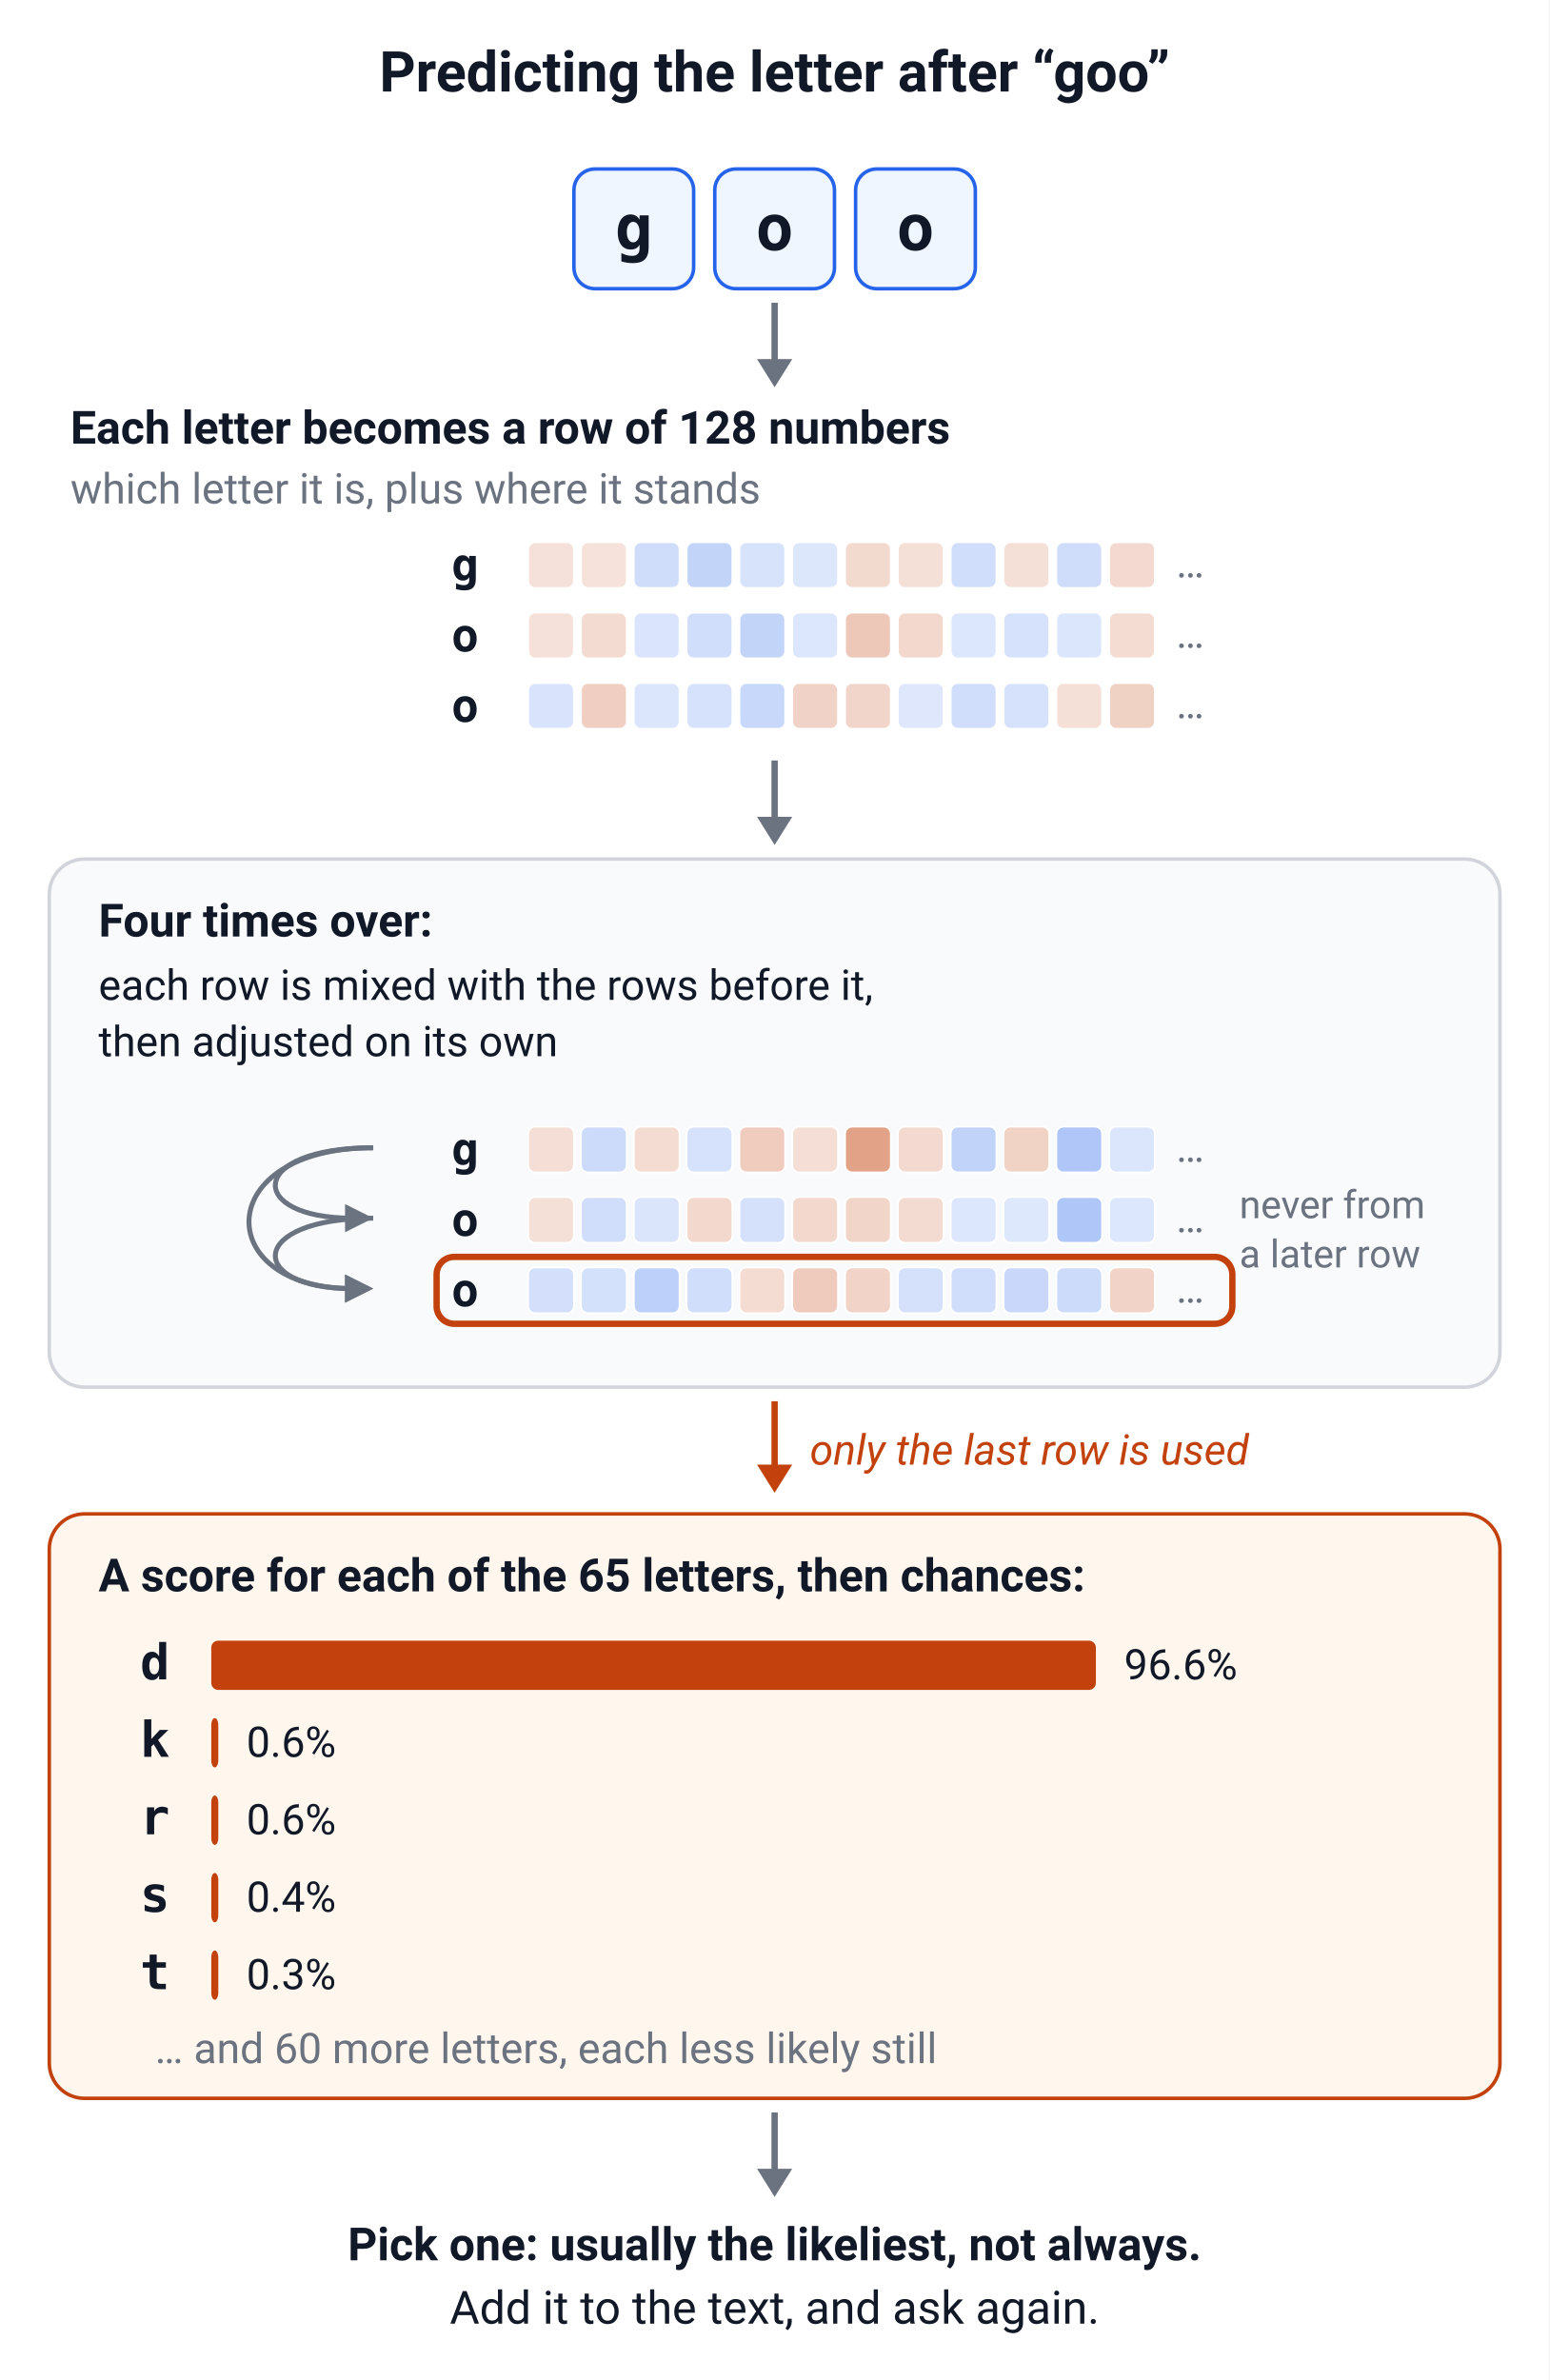
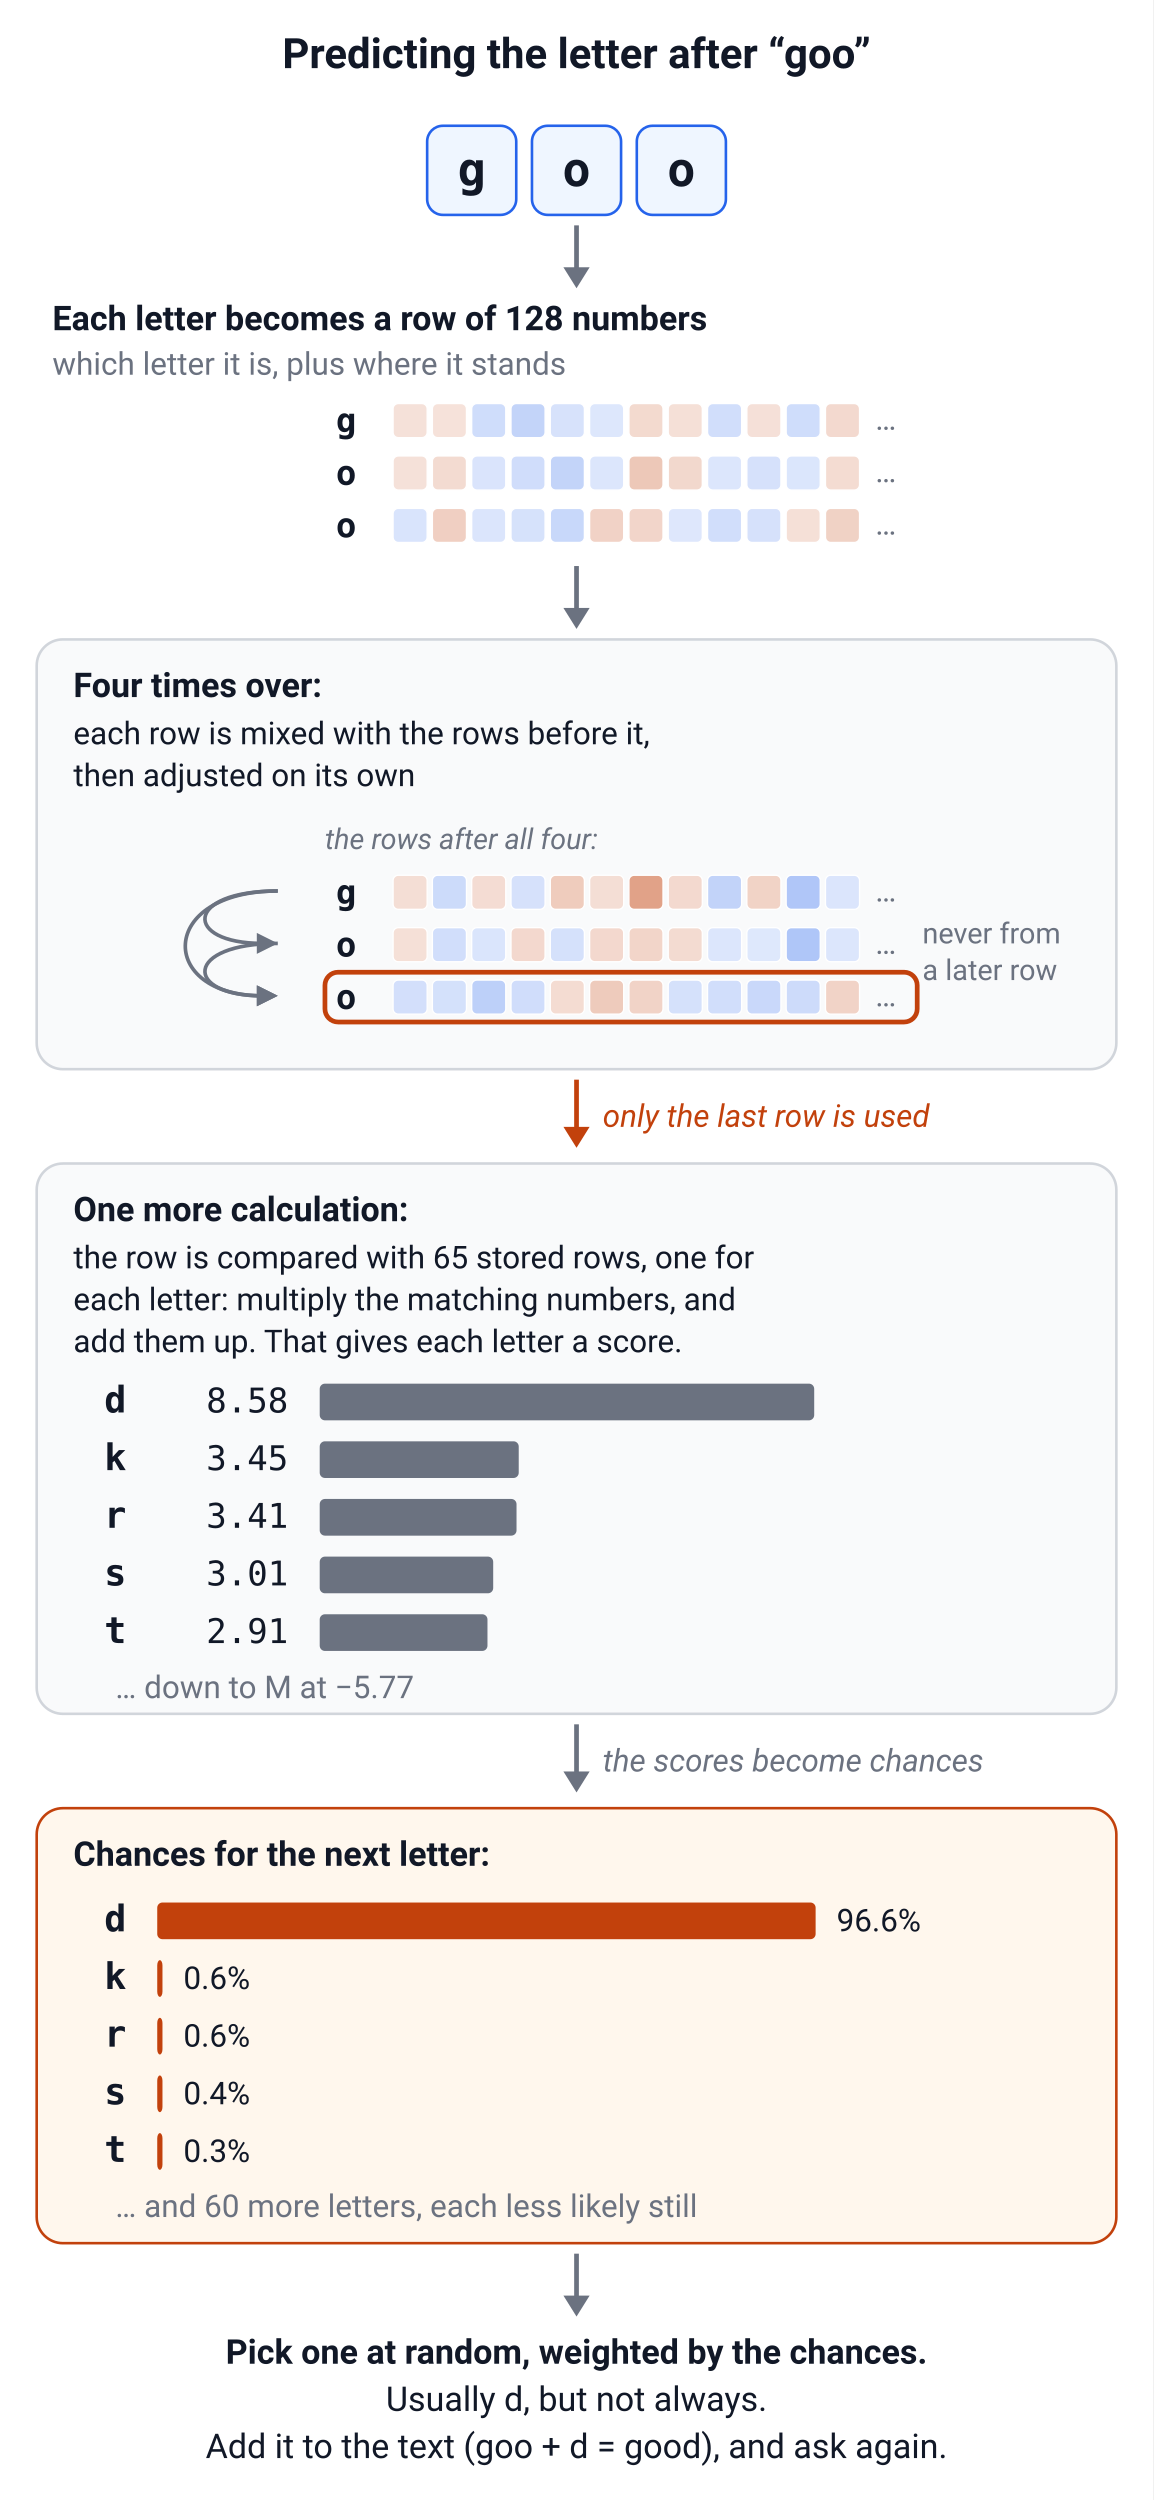
- <svg xmlns="http://www.w3.org/2000/svg" viewBox="0 0 440 676" role="img" aria-label="How MiniGPT predicts the next letter after goo: each letter becomes a row of numbers; four times, each row is mixed with the rows before it and adjusted on its own; only the last row is used; it becomes a score and then a chance for each of the 65 letters, with d at 96.6%." font-family="system-ui, -apple-system, 'Segoe UI', Roboto, sans-serif" style="max-width:100%;height:auto">
-   <rect width="440" height="676" fill="#ffffff" />
+ <svg xmlns="http://www.w3.org/2000/svg" viewBox="0 0 440 954" role="img" aria-label="How MiniGPT predicts the next letter after goo: each letter becomes a row of numbers; four times, each row is mixed with the rows before it and adjusted on its own; only the last row is used; it is compared with 65 stored rows to give each letter a score; the scores become chances, with d at 96.6%; a letter is picked and added, and the model asks again." font-family="system-ui, -apple-system, 'Segoe UI', Roboto, sans-serif" style="max-width:100%;height:auto">
+   <rect width="440" height="954" fill="#ffffff" />
  <text x="220.0" y="26" font-size="16" fill="#111827" text-anchor="middle" font-weight="bold">Predicting the letter after “goo”</text>
  <rect x="163.0" y="48" width="34" height="34" rx="6" fill="#eff6ff" stroke="#2563eb" stroke-width="1" />
  <text x="180.0" y="71" font-size="18" fill="#111827" text-anchor="middle" font-weight="bold" font-family="ui-monospace, Menlo, Consolas, monospace">g</text>
  <rect x="203.0" y="48" width="34" height="34" rx="6" fill="#eff6ff" stroke="#2563eb" stroke-width="1" />
  <text x="220.0" y="71" font-size="18" fill="#111827" text-anchor="middle" font-weight="bold" font-family="ui-monospace, Menlo, Consolas, monospace">o</text>
  <rect x="243.0" y="48" width="34" height="34" rx="6" fill="#eff6ff" stroke="#2563eb" stroke-width="1" />
  <text x="260.0" y="71" font-size="18" fill="#111827" text-anchor="middle" font-weight="bold" font-family="ui-monospace, Menlo, Consolas, monospace">o</text>
  <line x1="220.0" y1="86" x2="220.0" y2="103" stroke="#6b7280" stroke-width="1.8" />
  <path d="M220.0 110 L215.0 102 L225.0 102 Z" fill="#6b7280" />
  <text x="20" y="126" font-size="13" fill="#111827" text-anchor="start" font-weight="bold">Each letter becomes a row of 128 numbers</text>
  <text x="20" y="143" font-size="12" fill="#6b7280" text-anchor="start" font-weight="normal">which letter it is, plus where it stands</text>
  <text x="136" y="165" font-size="13" fill="#111827" text-anchor="end" font-weight="bold" font-family="ui-monospace, Menlo, Consolas, monospace">g</text>
  <rect x="150" y="154" width="13" height="13" rx="2" fill="#f5e1d9" stroke="#ffffff" stroke-width="0.5" />
  <rect x="165" y="154" width="13" height="13" rx="2" fill="#f6e2da" stroke="#ffffff" stroke-width="0.5" />
  <rect x="180" y="154" width="13" height="13" rx="2" fill="#cfddfb" stroke="#ffffff" stroke-width="0.5" />
  <rect x="195" y="154" width="13" height="13" rx="2" fill="#c3d4f9" stroke="#ffffff" stroke-width="0.5" />
  <rect x="210" y="154" width="13" height="13" rx="2" fill="#d7e2fb" stroke="#ffffff" stroke-width="0.5" />
  <rect x="225" y="154" width="13" height="13" rx="2" fill="#dde7fc" stroke="#ffffff" stroke-width="0.5" />
  <rect x="240" y="154" width="13" height="13" rx="2" fill="#f3dacf" stroke="#ffffff" stroke-width="0.5" />
  <rect x="255" y="154" width="13" height="13" rx="2" fill="#f5e0d7" stroke="#ffffff" stroke-width="0.5" />
  <rect x="270" y="154" width="13" height="13" rx="2" fill="#d1defb" stroke="#ffffff" stroke-width="0.5" />
  <rect x="285" y="154" width="13" height="13" rx="2" fill="#f5e0d8" stroke="#ffffff" stroke-width="0.5" />
  <rect x="300" y="154" width="13" height="13" rx="2" fill="#cfddfb" stroke="#ffffff" stroke-width="0.5" />
  <rect x="315" y="154" width="13" height="13" rx="2" fill="#f3d9cf" stroke="#ffffff" stroke-width="0.5" />
  <text x="334" y="164" font-size="12" fill="#6b7280" text-anchor="start" font-weight="normal">…</text>
  <text x="136" y="185" font-size="13" fill="#111827" text-anchor="end" font-weight="bold" font-family="ui-monospace, Menlo, Consolas, monospace">o</text>
  <rect x="150" y="174" width="13" height="13" rx="2" fill="#f5e1d9" stroke="#ffffff" stroke-width="0.5" />
  <rect x="165" y="174" width="13" height="13" rx="2" fill="#f3dbd1" stroke="#ffffff" stroke-width="0.5" />
  <rect x="180" y="174" width="13" height="13" rx="2" fill="#dae4fc" stroke="#ffffff" stroke-width="0.5" />
  <rect x="195" y="174" width="13" height="13" rx="2" fill="#d0ddfb" stroke="#ffffff" stroke-width="0.5" />
  <rect x="210" y="174" width="13" height="13" rx="2" fill="#c3d4f9" stroke="#ffffff" stroke-width="0.5" />
  <rect x="225" y="174" width="13" height="13" rx="2" fill="#dce6fc" stroke="#ffffff" stroke-width="0.5" />
  <rect x="240" y="174" width="13" height="13" rx="2" fill="#edc8b8" stroke="#ffffff" stroke-width="0.5" />
  <rect x="255" y="174" width="13" height="13" rx="2" fill="#f2d8cd" stroke="#ffffff" stroke-width="0.5" />
  <rect x="270" y="174" width="13" height="13" rx="2" fill="#dce6fc" stroke="#ffffff" stroke-width="0.5" />
  <rect x="285" y="174" width="13" height="13" rx="2" fill="#d6e1fb" stroke="#ffffff" stroke-width="0.5" />
  <rect x="300" y="174" width="13" height="13" rx="2" fill="#dbe6fc" stroke="#ffffff" stroke-width="0.5" />
  <rect x="315" y="174" width="13" height="13" rx="2" fill="#f4dcd2" stroke="#ffffff" stroke-width="0.5" />
  <text x="334" y="184" font-size="12" fill="#6b7280" text-anchor="start" font-weight="normal">…</text>
  <text x="136" y="205" font-size="13" fill="#111827" text-anchor="end" font-weight="bold" font-family="ui-monospace, Menlo, Consolas, monospace">o</text>
  <rect x="150" y="194" width="13" height="13" rx="2" fill="#d9e4fc" stroke="#ffffff" stroke-width="0.5" />
  <rect x="165" y="194" width="13" height="13" rx="2" fill="#f0cfc2" stroke="#ffffff" stroke-width="0.5" />
  <rect x="180" y="194" width="13" height="13" rx="2" fill="#dbe5fc" stroke="#ffffff" stroke-width="0.5" />
  <rect x="195" y="194" width="13" height="13" rx="2" fill="#d6e2fb" stroke="#ffffff" stroke-width="0.5" />
  <rect x="210" y="194" width="13" height="13" rx="2" fill="#c8d8fa" stroke="#ffffff" stroke-width="0.5" />
  <rect x="225" y="194" width="13" height="13" rx="2" fill="#f1d2c6" stroke="#ffffff" stroke-width="0.5" />
  <rect x="240" y="194" width="13" height="13" rx="2" fill="#f2d5ca" stroke="#ffffff" stroke-width="0.5" />
  <rect x="255" y="194" width="13" height="13" rx="2" fill="#dee7fc" stroke="#ffffff" stroke-width="0.5" />
  <rect x="270" y="194" width="13" height="13" rx="2" fill="#d1defb" stroke="#ffffff" stroke-width="0.5" />
  <rect x="285" y="194" width="13" height="13" rx="2" fill="#d6e1fb" stroke="#ffffff" stroke-width="0.5" />
  <rect x="300" y="194" width="13" height="13" rx="2" fill="#f5e0d7" stroke="#ffffff" stroke-width="0.5" />
  <rect x="315" y="194" width="13" height="13" rx="2" fill="#f0d2c5" stroke="#ffffff" stroke-width="0.5" />
  <text x="334" y="204" font-size="12" fill="#6b7280" text-anchor="start" font-weight="normal">…</text>
  <line x1="220.0" y1="216" x2="220.0" y2="233" stroke="#6b7280" stroke-width="1.8" />
  <path d="M220.0 240 L215.0 232 L225.0 232 Z" fill="#6b7280" />
-   <rect x="14" y="244" width="412" height="150" rx="10" fill="#f9fafb" stroke="#d1d5db" stroke-width="1" />
+   <rect x="14" y="244" width="412" height="164" rx="10" fill="#f9fafb" stroke="#d1d5db" stroke-width="1" />
  <text x="28" y="266" font-size="13" fill="#111827" text-anchor="start" font-weight="bold">Four times over:</text>
  <text x="28" y="284" font-size="12" fill="#111827" text-anchor="start" font-weight="normal">each row is mixed with the rows before it,</text>
  <text x="28" y="300" font-size="12" fill="#111827" text-anchor="start" font-weight="normal">then adjusted on its own</text>
-   <text x="136" y="331" font-size="13" fill="#111827" text-anchor="end" font-weight="bold" font-family="ui-monospace, Menlo, Consolas, monospace">g</text>
-   <rect x="150" y="320" width="13" height="13" rx="2" fill="#f4ded5" stroke="#ffffff" stroke-width="0.5" />
-   <rect x="165" y="320" width="13" height="13" rx="2" fill="#ccdbfa" stroke="#ffffff" stroke-width="0.5" />
-   <rect x="180" y="320" width="13" height="13" rx="2" fill="#f4dcd3" stroke="#ffffff" stroke-width="0.5" />
-   <rect x="195" y="320" width="13" height="13" rx="2" fill="#d6e1fb" stroke="#ffffff" stroke-width="0.5" />
-   <rect x="210" y="320" width="13" height="13" rx="2" fill="#efccbd" stroke="#ffffff" stroke-width="0.5" />
-   <rect x="225" y="320" width="13" height="13" rx="2" fill="#f4ded5" stroke="#ffffff" stroke-width="0.5" />
-   <rect x="240" y="320" width="13" height="13" rx="2" fill="#e1a288" stroke="#ffffff" stroke-width="0.5" />
-   <rect x="255" y="320" width="13" height="13" rx="2" fill="#f3d9cf" stroke="#ffffff" stroke-width="0.5" />
-   <rect x="270" y="320" width="13" height="13" rx="2" fill="#c2d3f9" stroke="#ffffff" stroke-width="0.5" />
-   <rect x="285" y="320" width="13" height="13" rx="2" fill="#f1d3c6" stroke="#ffffff" stroke-width="0.5" />
-   <rect x="300" y="320" width="13" height="13" rx="2" fill="#b0c6f8" stroke="#ffffff" stroke-width="0.5" />
-   <rect x="315" y="320" width="13" height="13" rx="2" fill="#dbe5fc" stroke="#ffffff" stroke-width="0.5" />
-   <text x="334" y="330" font-size="12" fill="#6b7280" text-anchor="start" font-weight="normal">…</text>
-   <text x="136" y="351" font-size="13" fill="#111827" text-anchor="end" font-weight="bold" font-family="ui-monospace, Menlo, Consolas, monospace">o</text>
-   <rect x="150" y="340" width="13" height="13" rx="2" fill="#f5e0d7" stroke="#ffffff" stroke-width="0.5" />
-   <rect x="165" y="340" width="13" height="13" rx="2" fill="#d1defb" stroke="#ffffff" stroke-width="0.5" />
-   <rect x="180" y="340" width="13" height="13" rx="2" fill="#dae5fc" stroke="#ffffff" stroke-width="0.5" />
-   <rect x="195" y="340" width="13" height="13" rx="2" fill="#f3d8ce" stroke="#ffffff" stroke-width="0.5" />
-   <rect x="210" y="340" width="13" height="13" rx="2" fill="#d5e1fb" stroke="#ffffff" stroke-width="0.5" />
-   <rect x="225" y="340" width="13" height="13" rx="2" fill="#f3d8ce" stroke="#ffffff" stroke-width="0.5" />
-   <rect x="240" y="340" width="13" height="13" rx="2" fill="#f2d5c9" stroke="#ffffff" stroke-width="0.5" />
-   <rect x="255" y="340" width="13" height="13" rx="2" fill="#f3dbd1" stroke="#ffffff" stroke-width="0.5" />
-   <rect x="270" y="340" width="13" height="13" rx="2" fill="#dce6fc" stroke="#ffffff" stroke-width="0.5" />
-   <rect x="285" y="340" width="13" height="13" rx="2" fill="#dee8fc" stroke="#ffffff" stroke-width="0.5" />
-   <rect x="300" y="340" width="13" height="13" rx="2" fill="#afc6f8" stroke="#ffffff" stroke-width="0.5" />
-   <rect x="315" y="340" width="13" height="13" rx="2" fill="#dce6fc" stroke="#ffffff" stroke-width="0.5" />
-   <text x="334" y="350" font-size="12" fill="#6b7280" text-anchor="start" font-weight="normal">…</text>
-   <text x="136" y="371" font-size="13" fill="#111827" text-anchor="end" font-weight="bold" font-family="ui-monospace, Menlo, Consolas, monospace">o</text>
-   <rect x="150" y="360" width="13" height="13" rx="2" fill="#d3dffb" stroke="#ffffff" stroke-width="0.5" />
-   <rect x="165" y="360" width="13" height="13" rx="2" fill="#d4e1fb" stroke="#ffffff" stroke-width="0.5" />
-   <rect x="180" y="360" width="13" height="13" rx="2" fill="#bdd0f9" stroke="#ffffff" stroke-width="0.5" />
-   <rect x="195" y="360" width="13" height="13" rx="2" fill="#d0ddfb" stroke="#ffffff" stroke-width="0.5" />
-   <rect x="210" y="360" width="13" height="13" rx="2" fill="#f4dcd2" stroke="#ffffff" stroke-width="0.5" />
-   <rect x="225" y="360" width="13" height="13" rx="2" fill="#eecbbc" stroke="#ffffff" stroke-width="0.5" />
-   <rect x="240" y="360" width="13" height="13" rx="2" fill="#f1d3c7" stroke="#ffffff" stroke-width="0.5" />
-   <rect x="255" y="360" width="13" height="13" rx="2" fill="#d5e1fb" stroke="#ffffff" stroke-width="0.5" />
-   <rect x="270" y="360" width="13" height="13" rx="2" fill="#d1defb" stroke="#ffffff" stroke-width="0.5" />
-   <rect x="285" y="360" width="13" height="13" rx="2" fill="#c9d8fa" stroke="#ffffff" stroke-width="0.5" />
-   <rect x="300" y="360" width="13" height="13" rx="2" fill="#cddbfa" stroke="#ffffff" stroke-width="0.5" />
-   <rect x="315" y="360" width="13" height="13" rx="2" fill="#f1d3c7" stroke="#ffffff" stroke-width="0.5" />
-   <text x="334" y="370" font-size="12" fill="#6b7280" text-anchor="start" font-weight="normal">…</text>
-   <path d="M106 326 C70 326, 70 346, 100 346" fill="none" stroke="#6b7280" stroke-width="1.4" />
-   <path d="M106 346 L98 342 L98 350 Z" fill="#6b7280" />
-   <path d="M106 326 C60 326, 60 366, 100 366" fill="none" stroke="#6b7280" stroke-width="1.4" />
-   <path d="M106 366 L98 362 L98 370 Z" fill="#6b7280" />
-   <path d="M106 346 C70 346, 70 366, 100 366" fill="none" stroke="#6b7280" stroke-width="1.4" />
-   <path d="M106 366 L98 362 L98 370 Z" fill="#6b7280" />
-   <text x="352" y="346" font-size="11" fill="#6b7280" text-anchor="start" font-weight="normal">never from</text>
-   <text x="352" y="360" font-size="11" fill="#6b7280" text-anchor="start" font-weight="normal">a later row</text>
-   <rect x="124" y="357" width="226" height="19" rx="5" fill="none" stroke="#c2410c" stroke-width="1.8" />
-   <line x1="220.0" y1="398" x2="220.0" y2="417" stroke="#c2410c" stroke-width="1.8" />
-   <path d="M220.0 424 L215.0 416 L225.0 416 Z" fill="#c2410c" />
-   <text x="230.0" y="416" font-size="12" fill="#c2410c" text-anchor="start" font-weight="normal" font-style="italic">only the last row is used</text>
-   <rect x="14" y="430" width="412" height="166" rx="10" fill="#fff7ed" stroke="#c2410c" stroke-width="1" />
-   <text x="28" y="452" font-size="13" fill="#111827" text-anchor="start" font-weight="bold">A score for each of the 65 letters, then chances:</text>
-   <text x="44" y="477" font-size="14" fill="#111827" text-anchor="middle" font-weight="bold" font-family="ui-monospace, Menlo, Consolas, monospace">d</text>
-   <rect x="60" y="466" width="251.243" height="14" rx="2" fill="#c2410c" stroke="none" stroke-width="1" />
-   <text x="319.243" y="477" font-size="12" fill="#111827" text-anchor="start" font-weight="normal">96.6%</text>
-   <text x="44" y="499" font-size="14" fill="#111827" text-anchor="middle" font-weight="bold" font-family="ui-monospace, Menlo, Consolas, monospace">k</text>
-   <rect x="60" y="488" width="2" height="14" rx="2" fill="#c2410c" stroke="none" stroke-width="1" />
-   <text x="70" y="499" font-size="12" fill="#111827" text-anchor="start" font-weight="normal">0.6%</text>
-   <text x="44" y="521" font-size="14" fill="#111827" text-anchor="middle" font-weight="bold" font-family="ui-monospace, Menlo, Consolas, monospace">r</text>
-   <rect x="60" y="510" width="2" height="14" rx="2" fill="#c2410c" stroke="none" stroke-width="1" />
-   <text x="70" y="521" font-size="12" fill="#111827" text-anchor="start" font-weight="normal">0.6%</text>
-   <text x="44" y="543" font-size="14" fill="#111827" text-anchor="middle" font-weight="bold" font-family="ui-monospace, Menlo, Consolas, monospace">s</text>
-   <rect x="60" y="532" width="2" height="14" rx="2" fill="#c2410c" stroke="none" stroke-width="1" />
-   <text x="70" y="543" font-size="12" fill="#111827" text-anchor="start" font-weight="normal">0.4%</text>
-   <text x="44" y="565" font-size="14" fill="#111827" text-anchor="middle" font-weight="bold" font-family="ui-monospace, Menlo, Consolas, monospace">t</text>
-   <rect x="60" y="554" width="2" height="14" rx="2" fill="#c2410c" stroke="none" stroke-width="1" />
-   <text x="70" y="565" font-size="12" fill="#111827" text-anchor="start" font-weight="normal">0.3%</text>
-   <text x="44" y="586" font-size="12" fill="#6b7280" text-anchor="start" font-weight="normal">… and 60 more letters, each less likely still</text>
-   <line x1="220.0" y1="600" x2="220.0" y2="617" stroke="#6b7280" stroke-width="1.8" />
-   <path d="M220.0 624 L215.0 616 L225.0 616 Z" fill="#6b7280" />
-   <text x="220.0" y="642" font-size="13" fill="#111827" text-anchor="middle" font-weight="bold">Pick one: usually the likeliest, not always.</text>
-   <text x="220.0" y="660" font-size="13" fill="#111827" text-anchor="middle" font-weight="normal">Add it to the text, and ask again.</text>
+   <text x="124" y="324" font-size="11" fill="#6b7280" text-anchor="start" font-weight="normal" font-style="italic">the rows after all four:</text>
+   <text x="136" y="345" font-size="13" fill="#111827" text-anchor="end" font-weight="bold" font-family="ui-monospace, Menlo, Consolas, monospace">g</text>
+   <rect x="150" y="334" width="13" height="13" rx="2" fill="#f4ded5" stroke="#ffffff" stroke-width="0.5" />
+   <rect x="165" y="334" width="13" height="13" rx="2" fill="#ccdbfa" stroke="#ffffff" stroke-width="0.5" />
+   <rect x="180" y="334" width="13" height="13" rx="2" fill="#f4dcd3" stroke="#ffffff" stroke-width="0.5" />
+   <rect x="195" y="334" width="13" height="13" rx="2" fill="#d6e1fb" stroke="#ffffff" stroke-width="0.5" />
+   <rect x="210" y="334" width="13" height="13" rx="2" fill="#efccbd" stroke="#ffffff" stroke-width="0.5" />
+   <rect x="225" y="334" width="13" height="13" rx="2" fill="#f4ded5" stroke="#ffffff" stroke-width="0.5" />
+   <rect x="240" y="334" width="13" height="13" rx="2" fill="#e1a288" stroke="#ffffff" stroke-width="0.5" />
+   <rect x="255" y="334" width="13" height="13" rx="2" fill="#f3d9cf" stroke="#ffffff" stroke-width="0.5" />
+   <rect x="270" y="334" width="13" height="13" rx="2" fill="#c2d3f9" stroke="#ffffff" stroke-width="0.5" />
+   <rect x="285" y="334" width="13" height="13" rx="2" fill="#f1d3c6" stroke="#ffffff" stroke-width="0.5" />
+   <rect x="300" y="334" width="13" height="13" rx="2" fill="#b0c6f8" stroke="#ffffff" stroke-width="0.5" />
+   <rect x="315" y="334" width="13" height="13" rx="2" fill="#dbe5fc" stroke="#ffffff" stroke-width="0.5" />
+   <text x="334" y="344" font-size="12" fill="#6b7280" text-anchor="start" font-weight="normal">…</text>
+   <text x="136" y="365" font-size="13" fill="#111827" text-anchor="end" font-weight="bold" font-family="ui-monospace, Menlo, Consolas, monospace">o</text>
+   <rect x="150" y="354" width="13" height="13" rx="2" fill="#f5e0d7" stroke="#ffffff" stroke-width="0.5" />
+   <rect x="165" y="354" width="13" height="13" rx="2" fill="#d1defb" stroke="#ffffff" stroke-width="0.5" />
+   <rect x="180" y="354" width="13" height="13" rx="2" fill="#dae5fc" stroke="#ffffff" stroke-width="0.5" />
+   <rect x="195" y="354" width="13" height="13" rx="2" fill="#f3d8ce" stroke="#ffffff" stroke-width="0.5" />
+   <rect x="210" y="354" width="13" height="13" rx="2" fill="#d5e1fb" stroke="#ffffff" stroke-width="0.5" />
+   <rect x="225" y="354" width="13" height="13" rx="2" fill="#f3d8ce" stroke="#ffffff" stroke-width="0.5" />
+   <rect x="240" y="354" width="13" height="13" rx="2" fill="#f2d5c9" stroke="#ffffff" stroke-width="0.5" />
+   <rect x="255" y="354" width="13" height="13" rx="2" fill="#f3dbd1" stroke="#ffffff" stroke-width="0.5" />
+   <rect x="270" y="354" width="13" height="13" rx="2" fill="#dce6fc" stroke="#ffffff" stroke-width="0.5" />
+   <rect x="285" y="354" width="13" height="13" rx="2" fill="#dee8fc" stroke="#ffffff" stroke-width="0.5" />
+   <rect x="300" y="354" width="13" height="13" rx="2" fill="#afc6f8" stroke="#ffffff" stroke-width="0.5" />
+   <rect x="315" y="354" width="13" height="13" rx="2" fill="#dce6fc" stroke="#ffffff" stroke-width="0.5" />
+   <text x="334" y="364" font-size="12" fill="#6b7280" text-anchor="start" font-weight="normal">…</text>
+   <text x="136" y="385" font-size="13" fill="#111827" text-anchor="end" font-weight="bold" font-family="ui-monospace, Menlo, Consolas, monospace">o</text>
+   <rect x="150" y="374" width="13" height="13" rx="2" fill="#d3dffb" stroke="#ffffff" stroke-width="0.5" />
+   <rect x="165" y="374" width="13" height="13" rx="2" fill="#d4e1fb" stroke="#ffffff" stroke-width="0.5" />
+   <rect x="180" y="374" width="13" height="13" rx="2" fill="#bdd0f9" stroke="#ffffff" stroke-width="0.5" />
+   <rect x="195" y="374" width="13" height="13" rx="2" fill="#d0ddfb" stroke="#ffffff" stroke-width="0.5" />
+   <rect x="210" y="374" width="13" height="13" rx="2" fill="#f4dcd2" stroke="#ffffff" stroke-width="0.5" />
+   <rect x="225" y="374" width="13" height="13" rx="2" fill="#eecbbc" stroke="#ffffff" stroke-width="0.5" />
+   <rect x="240" y="374" width="13" height="13" rx="2" fill="#f1d3c7" stroke="#ffffff" stroke-width="0.5" />
+   <rect x="255" y="374" width="13" height="13" rx="2" fill="#d5e1fb" stroke="#ffffff" stroke-width="0.5" />
+   <rect x="270" y="374" width="13" height="13" rx="2" fill="#d1defb" stroke="#ffffff" stroke-width="0.5" />
+   <rect x="285" y="374" width="13" height="13" rx="2" fill="#c9d8fa" stroke="#ffffff" stroke-width="0.5" />
+   <rect x="300" y="374" width="13" height="13" rx="2" fill="#cddbfa" stroke="#ffffff" stroke-width="0.5" />
+   <rect x="315" y="374" width="13" height="13" rx="2" fill="#f1d3c7" stroke="#ffffff" stroke-width="0.5" />
+   <text x="334" y="384" font-size="12" fill="#6b7280" text-anchor="start" font-weight="normal">…</text>
+   <path d="M106 340 C70 340, 70 360, 100 360" fill="none" stroke="#6b7280" stroke-width="1.4" />
+   <path d="M106 360 L98 356 L98 364 Z" fill="#6b7280" />
+   <path d="M106 340 C60 340, 60 380, 100 380" fill="none" stroke="#6b7280" stroke-width="1.4" />
+   <path d="M106 380 L98 376 L98 384 Z" fill="#6b7280" />
+   <path d="M106 360 C70 360, 70 380, 100 380" fill="none" stroke="#6b7280" stroke-width="1.4" />
+   <path d="M106 380 L98 376 L98 384 Z" fill="#6b7280" />
+   <text x="352" y="360" font-size="11" fill="#6b7280" text-anchor="start" font-weight="normal">never from</text>
+   <text x="352" y="374" font-size="11" fill="#6b7280" text-anchor="start" font-weight="normal">a later row</text>
+   <rect x="124" y="371" width="226" height="19" rx="5" fill="none" stroke="#c2410c" stroke-width="1.8" />
+   <line x1="220.0" y1="412" x2="220.0" y2="431" stroke="#c2410c" stroke-width="1.8" />
+   <path d="M220.0 438 L215.0 430 L225.0 430 Z" fill="#c2410c" />
+   <text x="230.0" y="430" font-size="12" fill="#c2410c" text-anchor="start" font-weight="normal" font-style="italic">only the last row is used</text>
+   <rect x="14" y="444" width="412" height="210" rx="10" fill="#f9fafb" stroke="#d1d5db" stroke-width="1" />
+   <text x="28" y="466" font-size="13" fill="#111827" text-anchor="start" font-weight="bold">One more calculation:</text>
+   <text x="28" y="484" font-size="12" fill="#111827" text-anchor="start" font-weight="normal">the row is compared with 65 stored rows, one for</text>
+   <text x="28" y="500" font-size="12" fill="#111827" text-anchor="start" font-weight="normal">each letter: multiply the matching numbers, and</text>
+   <text x="28" y="516" font-size="12" fill="#111827" text-anchor="start" font-weight="normal">add them up. That gives each letter a score.</text>
+   <text x="44" y="539" font-size="14" fill="#111827" text-anchor="middle" font-weight="bold" font-family="ui-monospace, Menlo, Consolas, monospace">d</text>
+   <text x="110" y="539" font-size="13" fill="#111827" text-anchor="end" font-weight="normal" font-family="ui-monospace, Menlo, Consolas, monospace">8.58</text>
+   <rect x="122" y="528" width="188.7" height="14" rx="2" fill="#6b7280" stroke="none" stroke-width="1" />
+   <text x="44" y="561" font-size="14" fill="#111827" text-anchor="middle" font-weight="bold" font-family="ui-monospace, Menlo, Consolas, monospace">k</text>
+   <text x="110" y="561" font-size="13" fill="#111827" text-anchor="end" font-weight="normal" font-family="ui-monospace, Menlo, Consolas, monospace">3.45</text>
+   <rect x="122" y="550" width="75.948" height="14" rx="2" fill="#6b7280" stroke="none" stroke-width="1" />
+   <text x="44" y="583" font-size="14" fill="#111827" text-anchor="middle" font-weight="bold" font-family="ui-monospace, Menlo, Consolas, monospace">r</text>
+   <text x="110" y="583" font-size="13" fill="#111827" text-anchor="end" font-weight="normal" font-family="ui-monospace, Menlo, Consolas, monospace">3.41</text>
+   <rect x="122" y="572" width="75.109" height="14" rx="2" fill="#6b7280" stroke="none" stroke-width="1" />
+   <text x="44" y="605" font-size="14" fill="#111827" text-anchor="middle" font-weight="bold" font-family="ui-monospace, Menlo, Consolas, monospace">s</text>
+   <text x="110" y="605" font-size="13" fill="#111827" text-anchor="end" font-weight="normal" font-family="ui-monospace, Menlo, Consolas, monospace">3.01</text>
+   <rect x="122" y="594" width="66.204" height="14" rx="2" fill="#6b7280" stroke="none" stroke-width="1" />
+   <text x="44" y="627" font-size="14" fill="#111827" text-anchor="middle" font-weight="bold" font-family="ui-monospace, Menlo, Consolas, monospace">t</text>
+   <text x="110" y="627" font-size="13" fill="#111827" text-anchor="end" font-weight="normal" font-family="ui-monospace, Menlo, Consolas, monospace">2.91</text>
+   <rect x="122" y="616" width="64.019" height="14" rx="2" fill="#6b7280" stroke="none" stroke-width="1" />
+   <text x="44" y="648" font-size="12" fill="#6b7280" text-anchor="start" font-weight="normal">… down to M at −5.77</text>
+   <line x1="220.0" y1="658" x2="220.0" y2="677" stroke="#6b7280" stroke-width="1.8" />
+   <path d="M220.0 684 L215.0 676 L225.0 676 Z" fill="#6b7280" />
+   <text x="230.0" y="676" font-size="12" fill="#6b7280" text-anchor="start" font-weight="normal" font-style="italic">the scores become chances</text>
+   <rect x="14" y="690" width="412" height="166" rx="10" fill="#fff7ed" stroke="#c2410c" stroke-width="1" />
+   <text x="28" y="712" font-size="13" fill="#111827" text-anchor="start" font-weight="bold">Chances for the next letter:</text>
+   <text x="44" y="737" font-size="14" fill="#111827" text-anchor="middle" font-weight="bold" font-family="ui-monospace, Menlo, Consolas, monospace">d</text>
+   <rect x="60" y="726" width="251.243" height="14" rx="2" fill="#c2410c" stroke="none" stroke-width="1" />
+   <text x="319.243" y="737" font-size="12" fill="#111827" text-anchor="start" font-weight="normal">96.6%</text>
+   <text x="44" y="759" font-size="14" fill="#111827" text-anchor="middle" font-weight="bold" font-family="ui-monospace, Menlo, Consolas, monospace">k</text>
+   <rect x="60" y="748" width="2" height="14" rx="2" fill="#c2410c" stroke="none" stroke-width="1" />
+   <text x="70" y="759" font-size="12" fill="#111827" text-anchor="start" font-weight="normal">0.6%</text>
+   <text x="44" y="781" font-size="14" fill="#111827" text-anchor="middle" font-weight="bold" font-family="ui-monospace, Menlo, Consolas, monospace">r</text>
+   <rect x="60" y="770" width="2" height="14" rx="2" fill="#c2410c" stroke="none" stroke-width="1" />
+   <text x="70" y="781" font-size="12" fill="#111827" text-anchor="start" font-weight="normal">0.6%</text>
+   <text x="44" y="803" font-size="14" fill="#111827" text-anchor="middle" font-weight="bold" font-family="ui-monospace, Menlo, Consolas, monospace">s</text>
+   <rect x="60" y="792" width="2" height="14" rx="2" fill="#c2410c" stroke="none" stroke-width="1" />
+   <text x="70" y="803" font-size="12" fill="#111827" text-anchor="start" font-weight="normal">0.4%</text>
+   <text x="44" y="825" font-size="14" fill="#111827" text-anchor="middle" font-weight="bold" font-family="ui-monospace, Menlo, Consolas, monospace">t</text>
+   <rect x="60" y="814" width="2" height="14" rx="2" fill="#c2410c" stroke="none" stroke-width="1" />
+   <text x="70" y="825" font-size="12" fill="#111827" text-anchor="start" font-weight="normal">0.3%</text>
+   <text x="44" y="846" font-size="12" fill="#6b7280" text-anchor="start" font-weight="normal">… and 60 more letters, each less likely still</text>
+   <line x1="220.0" y1="860" x2="220.0" y2="877" stroke="#6b7280" stroke-width="1.8" />
+   <path d="M220.0 884 L215.0 876 L225.0 876 Z" fill="#6b7280" />
+   <text x="220.0" y="902" font-size="13" fill="#111827" text-anchor="middle" font-weight="bold">Pick one at random, weighted by the chances.</text>
+   <text x="220.0" y="920" font-size="13" fill="#111827" text-anchor="middle" font-weight="normal">Usually d, but not always.</text>
+   <text x="220.0" y="938" font-size="13" fill="#111827" text-anchor="middle" font-weight="normal">Add it to the text (goo + d = good), and ask again.</text>
</svg>
